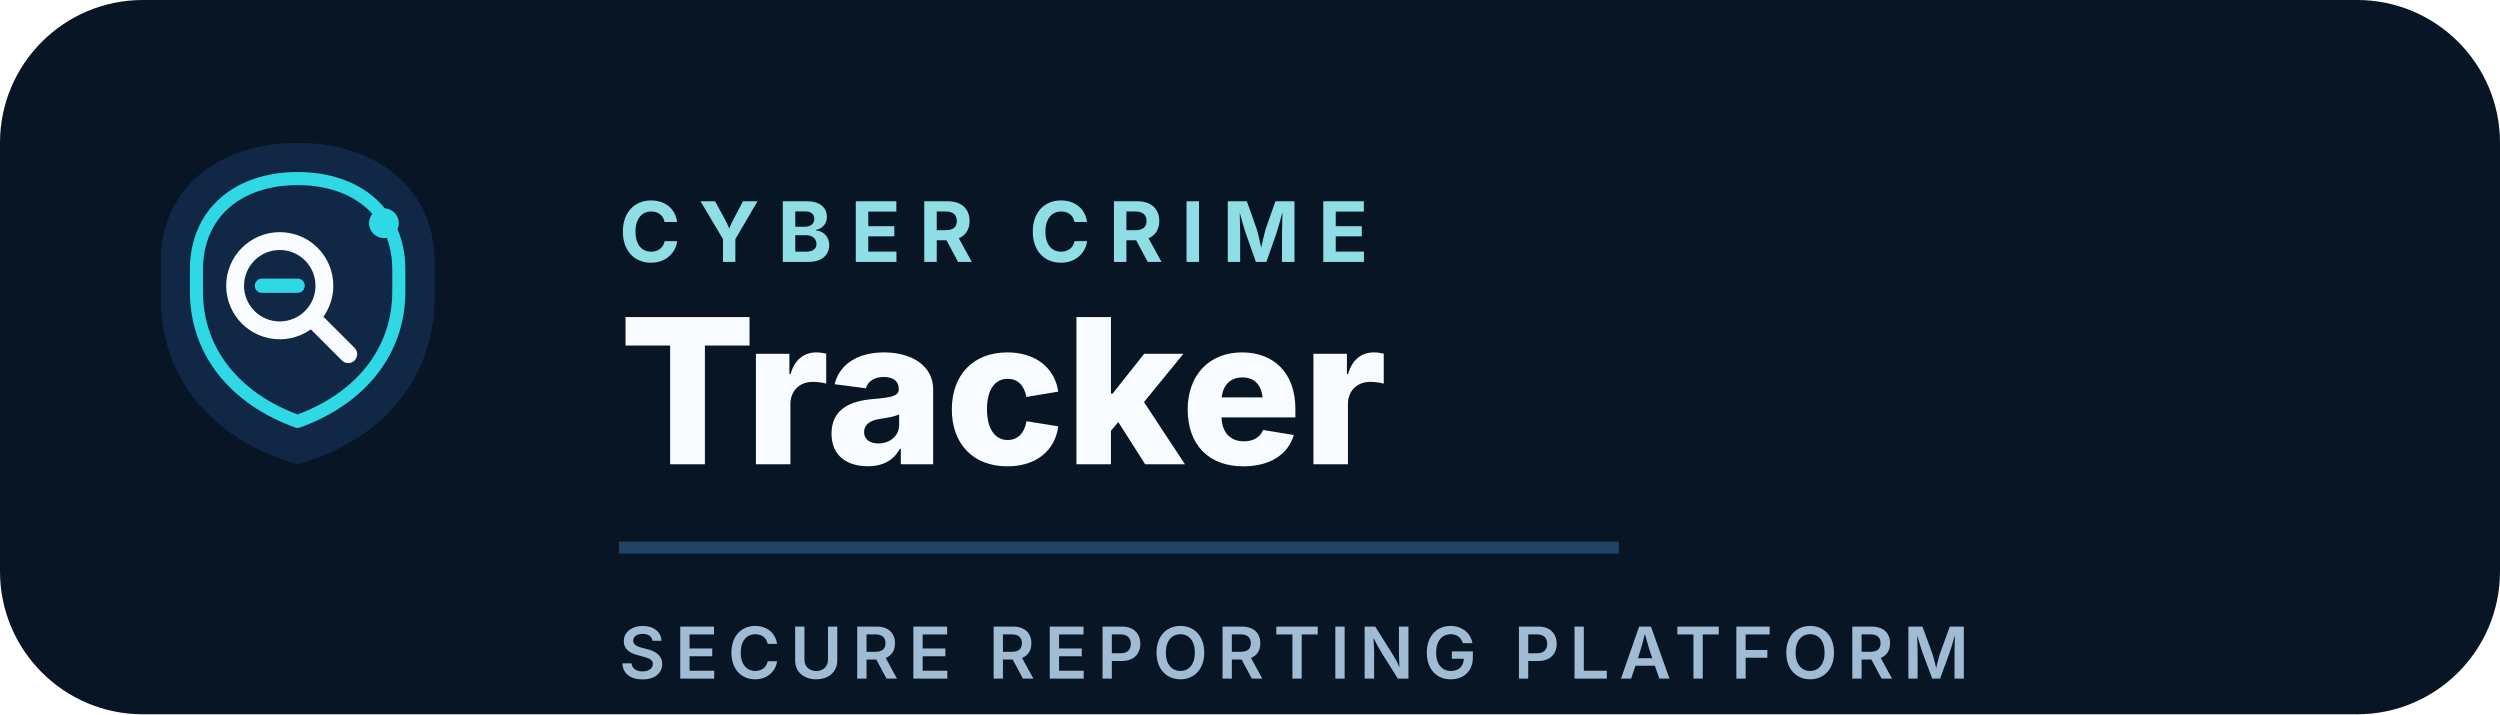
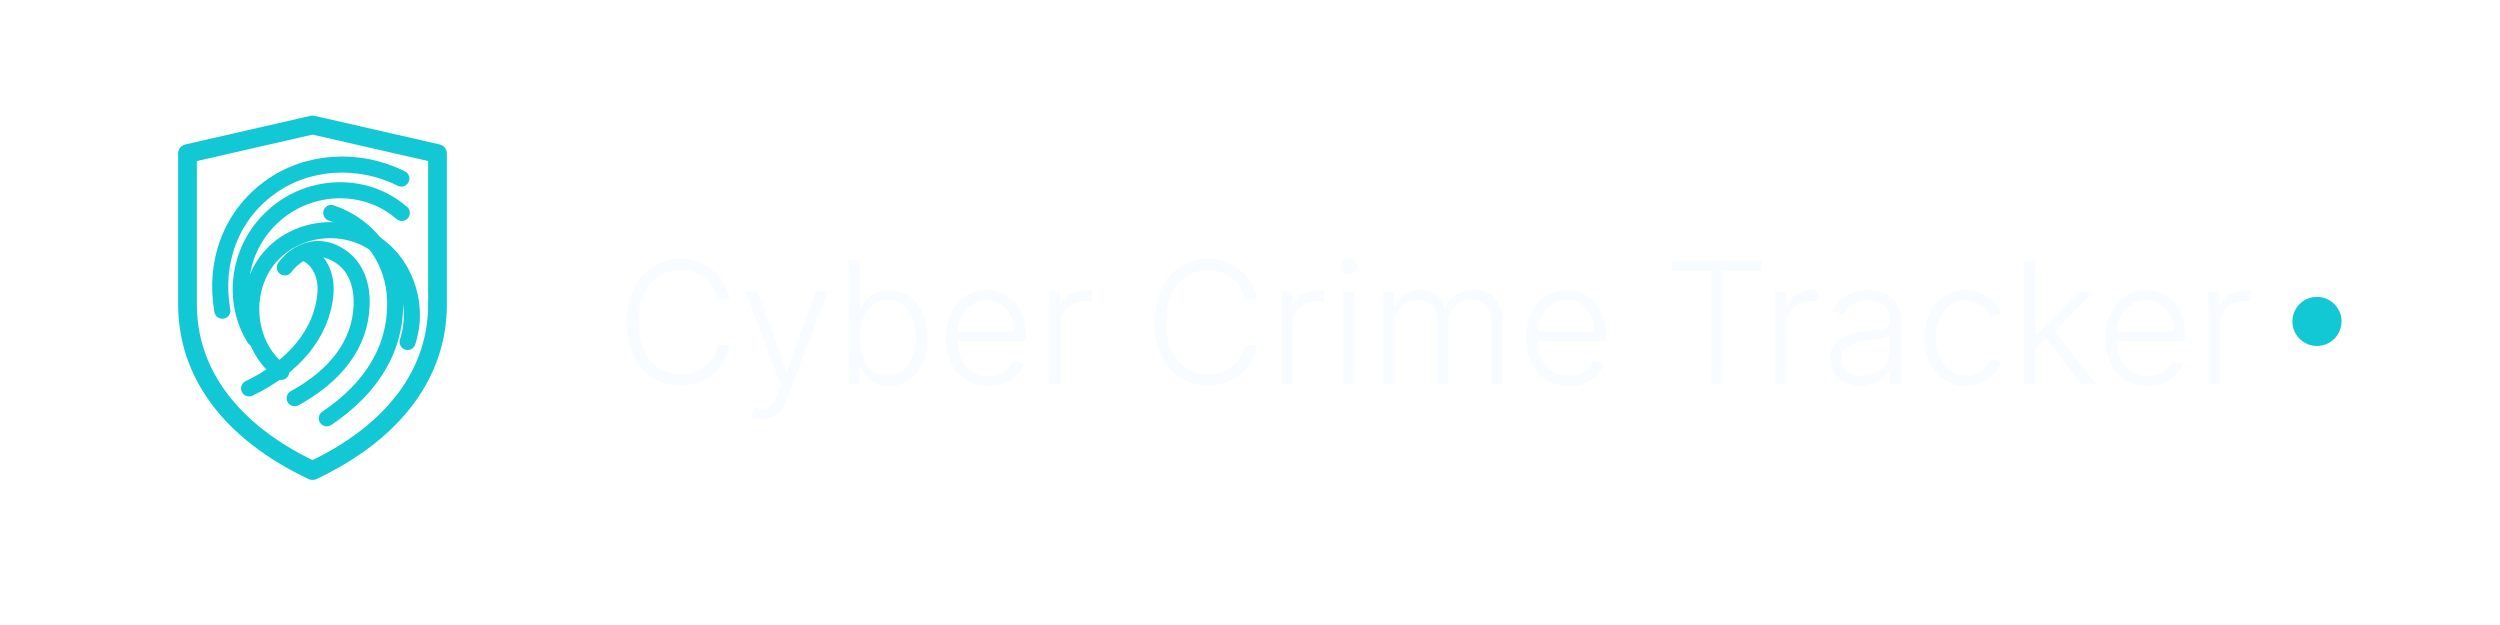
- <svg xmlns="http://www.w3.org/2000/svg" width="420" height="120" viewBox="0 0 420 120" fill="none" role="img" aria-labelledby="logoDarkTitle logoDarkDesc">
-   <rect width="420" height="120" rx="24" fill="#071525" />
-   <g id="icon" transform="translate(10 20)">
-     <path d="M40 4C53.5 4 63 11.9 63 23.8V30.2C63 42.6 55.2 53.7 40 58C24.8 53.7 17 42.6 17 30.2V23.8C17 11.9 26.5 4 40 4Z" fill="#102746" />
-     <path d="M40 10C50 10 57 15.8 57 25.3V29C57 38.8 50.8 46.9 40 50.8C29.2 46.9 23 38.8 23 29V25.3C23 15.8 30 10 40 10Z" stroke="#2ED8E4" stroke-width="2.2" stroke-linejoin="round" />
-     <circle cx="37" cy="28" r="7.5" stroke="#F8FBFF" stroke-width="3" />
-     <path d="M42.8 33.8L48.5 39.5" stroke="#F8FBFF" stroke-width="3" stroke-linecap="round" />
-     <path d="M34 28H40" stroke="#2ED8E4" stroke-width="2.4" stroke-linecap="round" />
-     <circle cx="54.5" cy="17.5" r="2.5" fill="#2ED8E4" />
-   </g>
-   <g id="wordmark" transform="translate(104 30)" font-family="Inter, Manrope, 'Segoe UI', Arial, sans-serif">
-     <text x="0" y="14" font-size="14" font-weight="700" letter-spacing="3" fill="#8FDEE5">CYBER CRIME</text>
-     <text x="0" y="48" font-size="34" font-weight="800" fill="#F8FBFF">Tracker</text>
-     <path d="M0 62H168" stroke="#214364" stroke-width="2" />
-     <text x="0" y="84" font-size="12" font-weight="600" letter-spacing="1.6" fill="#A0BCD5">SECURE REPORTING PLATFORM</text>
+ <svg xmlns="http://www.w3.org/2000/svg" width="560" height="140" viewBox="0 0 560 140" fill="none" role="img" aria-labelledby="logoDarkTitle logoDarkDesc">
+   <g id="logo-dark">
+     <g id="icon" transform="translate(18 20)" stroke="#12C8D4" stroke-linecap="round" stroke-linejoin="round">
+       <path d="M52 8L80 14.4V48.2C80 63.5 70.4 76.7 52 85.4C33.6 76.7 24 63.5 24 48.2V14.4L52 8Z" stroke-width="4.2" />
+       <g id="print" stroke-width="3.6">
+         <path d="M45 63.3C37.8 58.1 36.1 46.8 41.3 39.1C46.3 31.7 56.9 29.3 64.9 33.9C72.6 38.2 76.1 48.1 73.3 56.6" />
+         <path d="M39 55.8C33.8 47.4 35.3 36 42.7 28.9C50.7 21.1 63.6 20.4 72 27.7" />
+         <path d="M48 69.2C57.1 64.2 62.7 57.2 63 48.4C63.2 43.8 61.7 39.1 57.2 36.8C53.3 34.7 48.8 35.9 45.8 39.9" />
+         <path d="M31.8 49.6C29.9 38.8 33.7 28.4 42.3 22.1C50.7 15.9 62.3 15.2 71.9 20" />
+         <path d="M55.2 73.7C65.5 66.8 70.9 57.7 70.5 47C70.2 38.5 65 30.7 56.2 27.7" />
+         <path d="M37.8 67C47.8 62.2 54.2 54.6 54.9 45.7C55.2 42.2 53.9 38.7 51 37" />
+       </g>
+     </g>
+     <g id="wordmark" transform="translate(138 48)" font-family="Inter, Poppins, 'Segoe UI', Arial, sans-serif">
+       <text x="0" y="38" font-size="38" font-weight="300" fill="#F8FBFF">Cyber Crime Tracker</text>
+       <circle cx="381" cy="24" r="5.5" fill="#12C8D4" />
+     </g>
  </g>
</svg>
